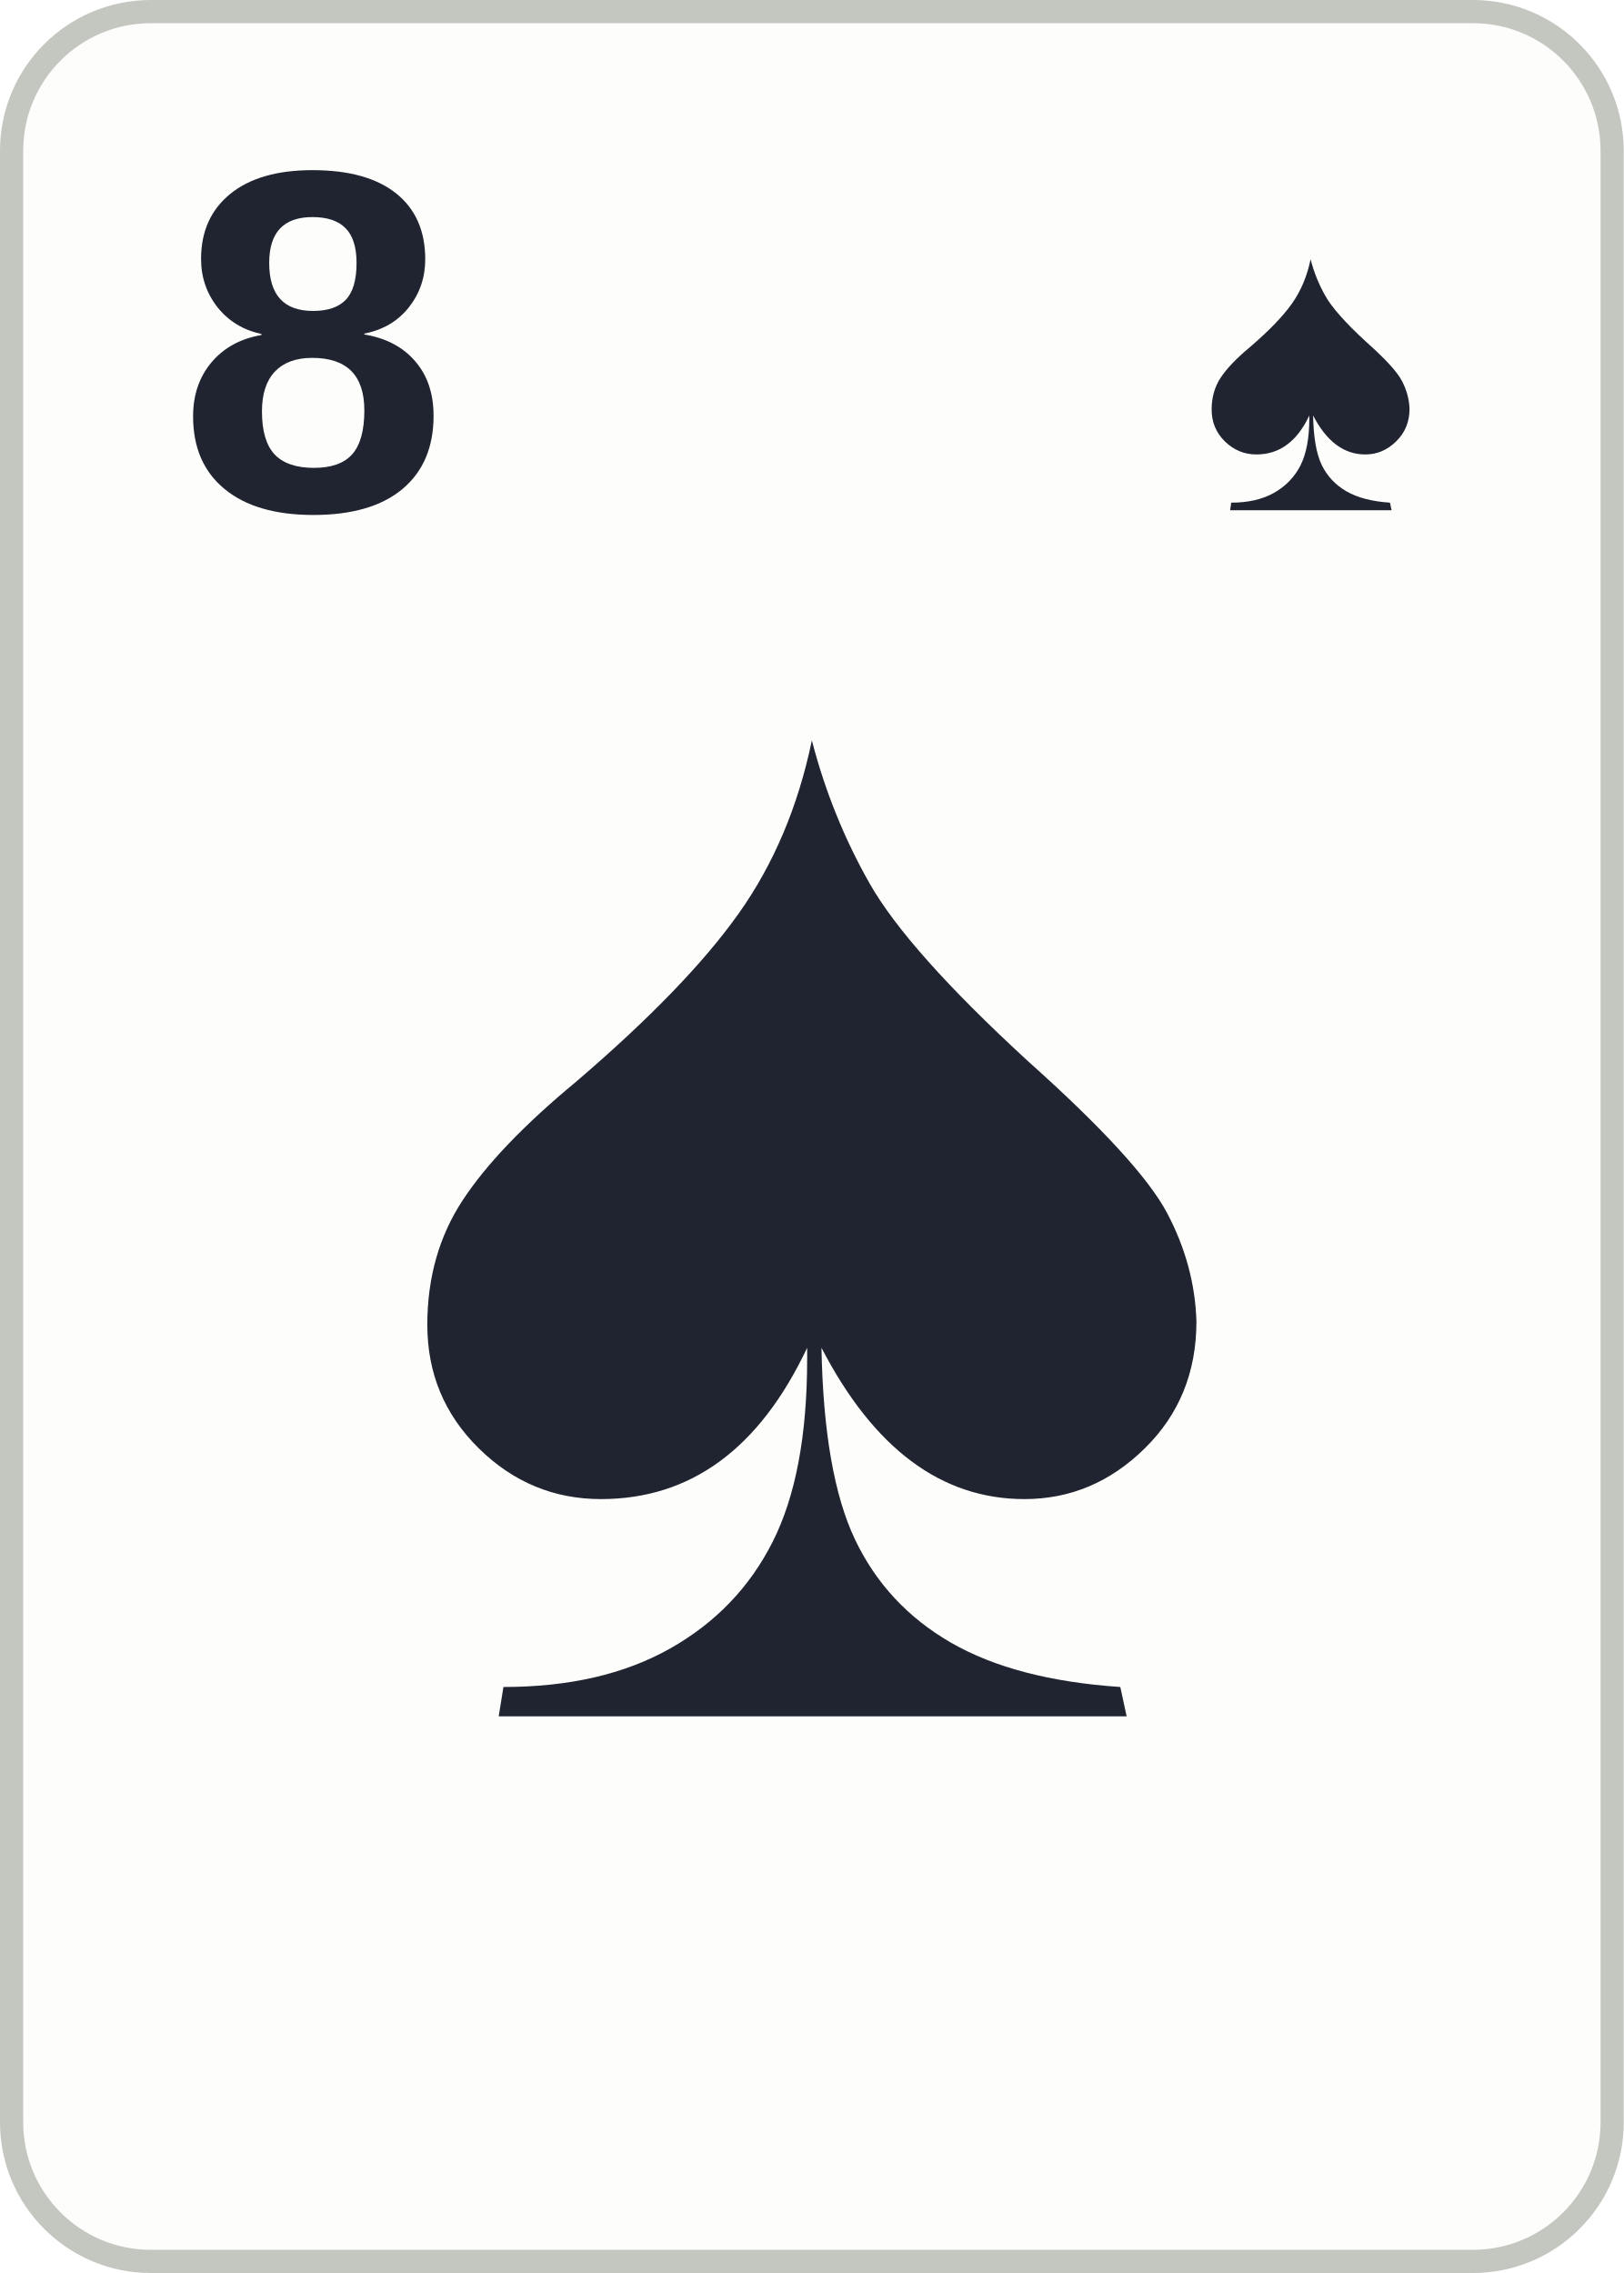
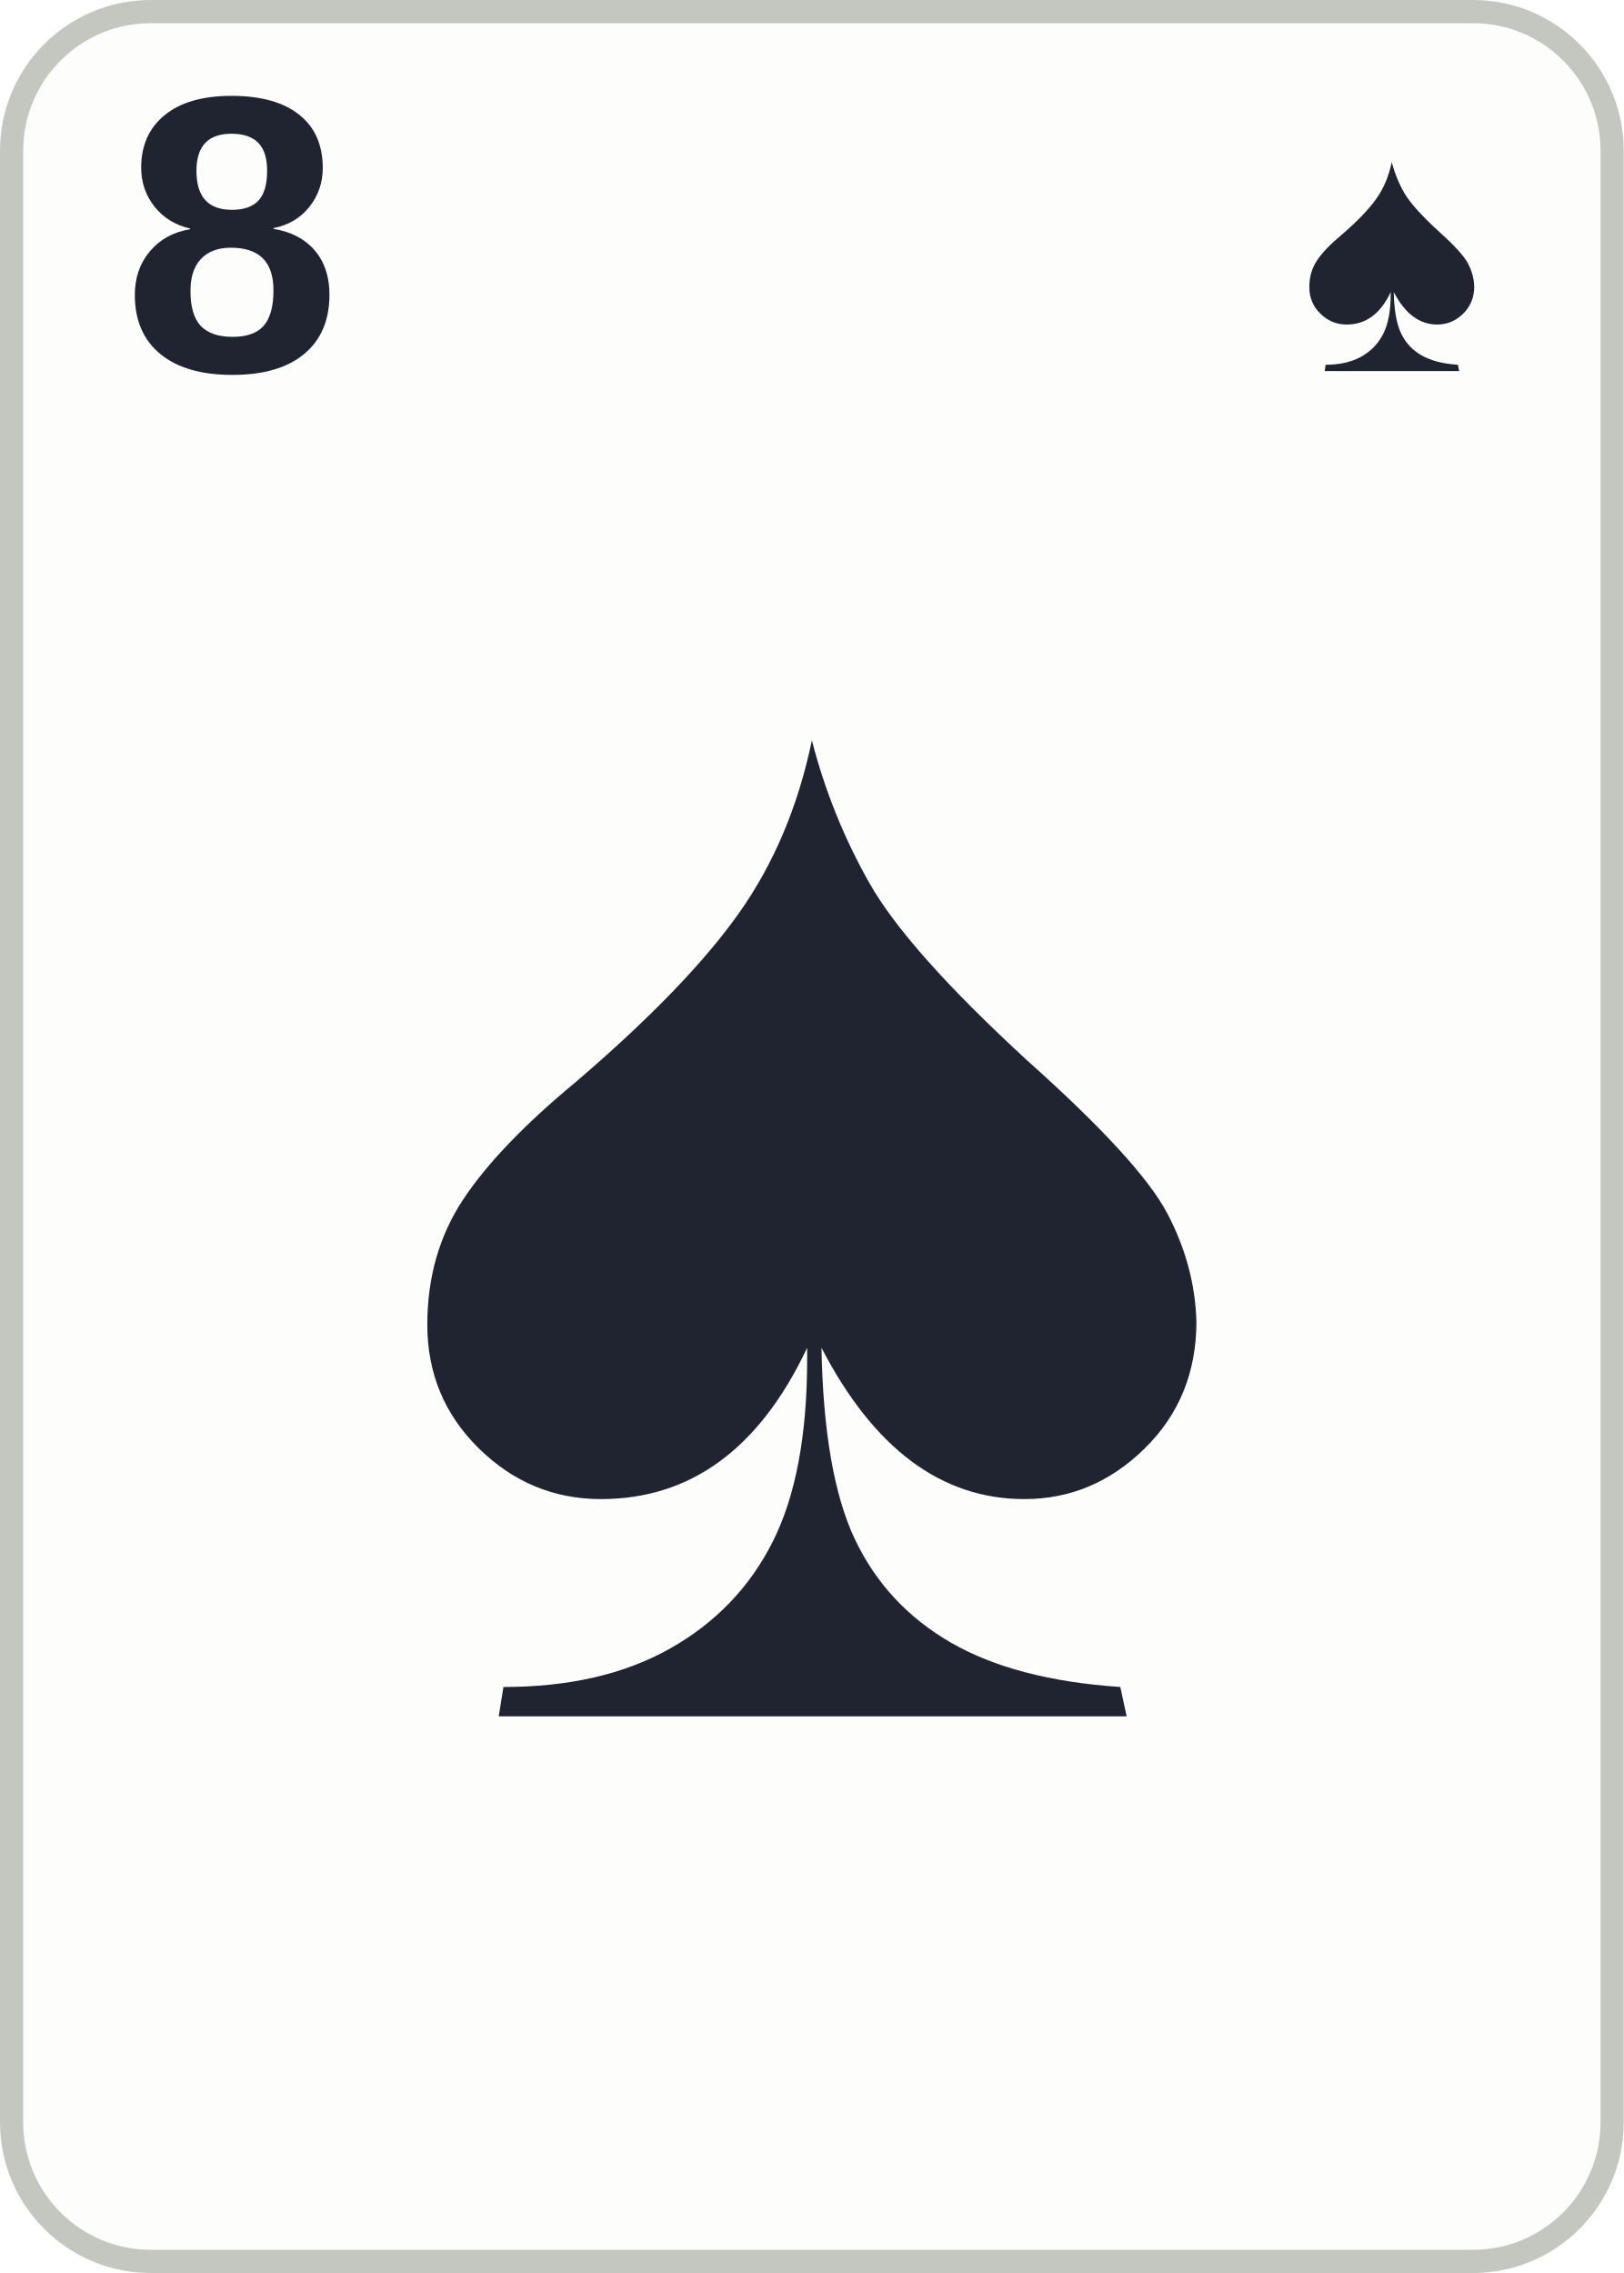
<svg xmlns="http://www.w3.org/2000/svg" viewBox="0 0 140 196">
  <rect x="1" y="1" width="138" height="194" rx="12" fill="#fdfdfb" stroke="#c4c7c0" stroke-width="2" />
  <g font-family="Arial,Helvetica,sans-serif" font-weight="700">
-     <text x="27" y="44" font-size="42" text-anchor="middle" fill="#1f2430">8</text>
-     <text x="113" y="44" font-size="36" text-anchor="middle" fill="#1f2430">♠</text>
+     <text x="20" y="32" font-size="34" text-anchor="middle" fill="#1f2430">8</text>
+     <text x="120" y="32" font-size="30" text-anchor="middle" fill="#1f2430">♠</text>
    <text x="70" y="148" font-size="140" text-anchor="middle" fill="#1f2430">♠</text>
  </g>
</svg>
